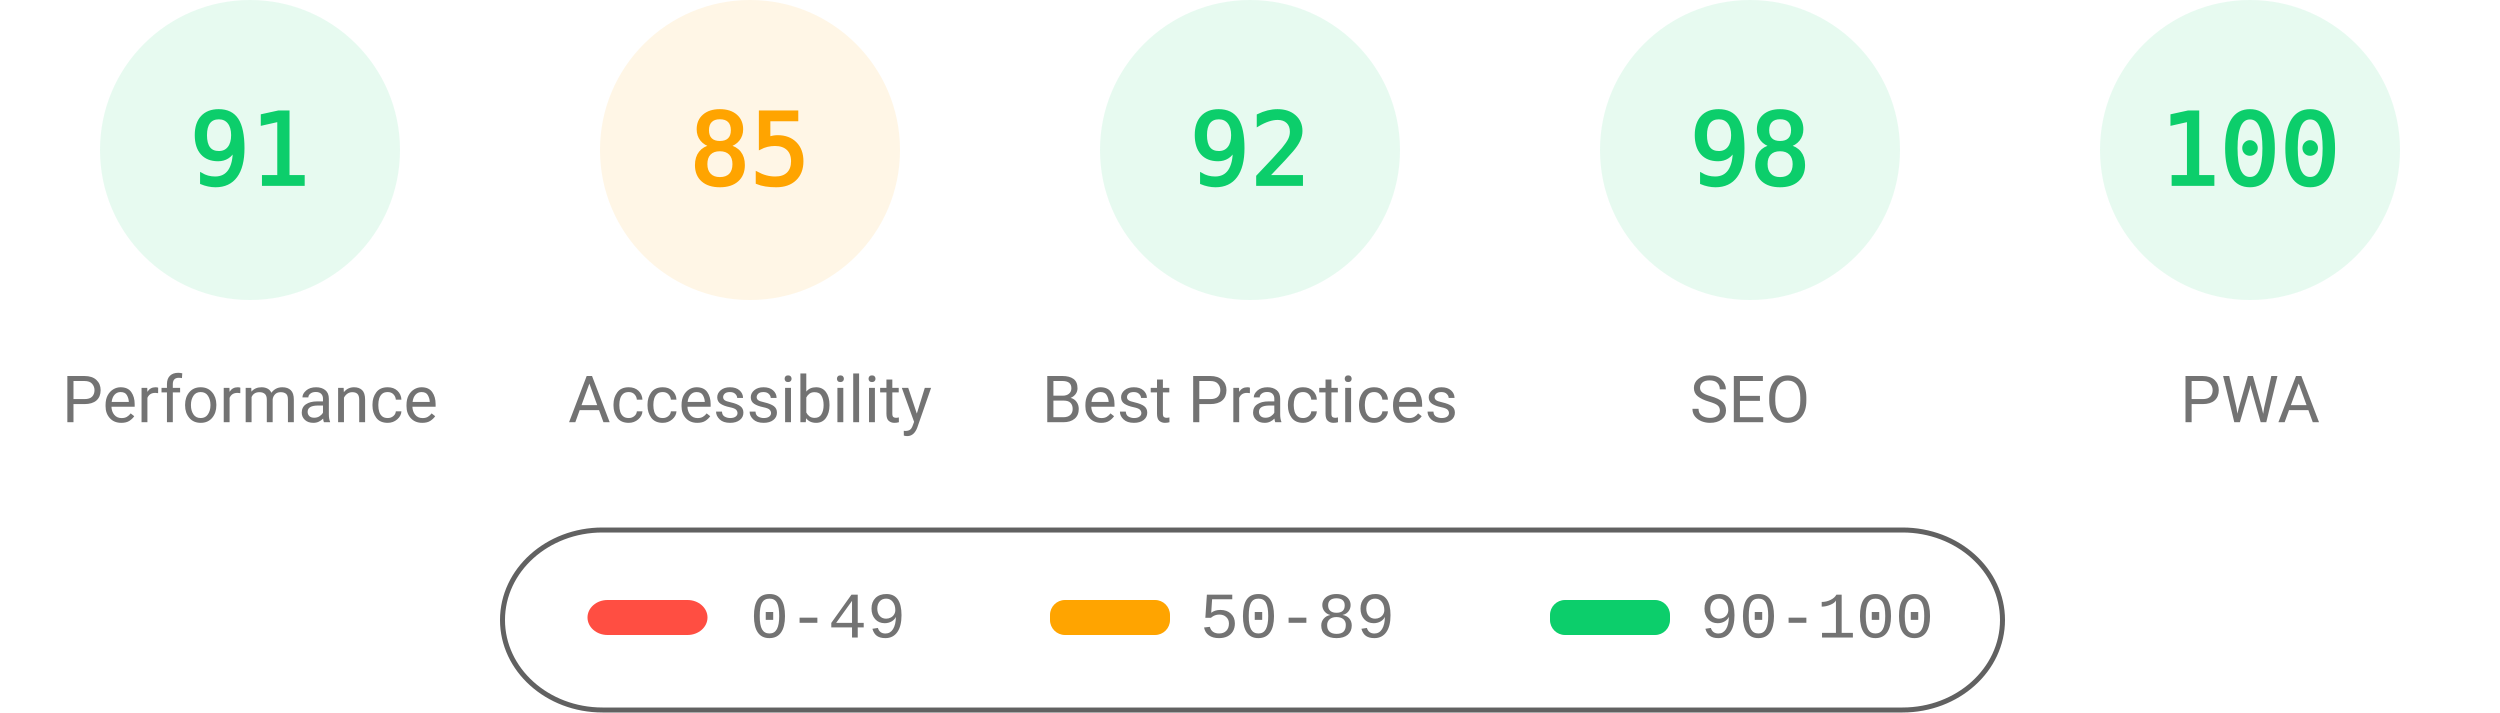
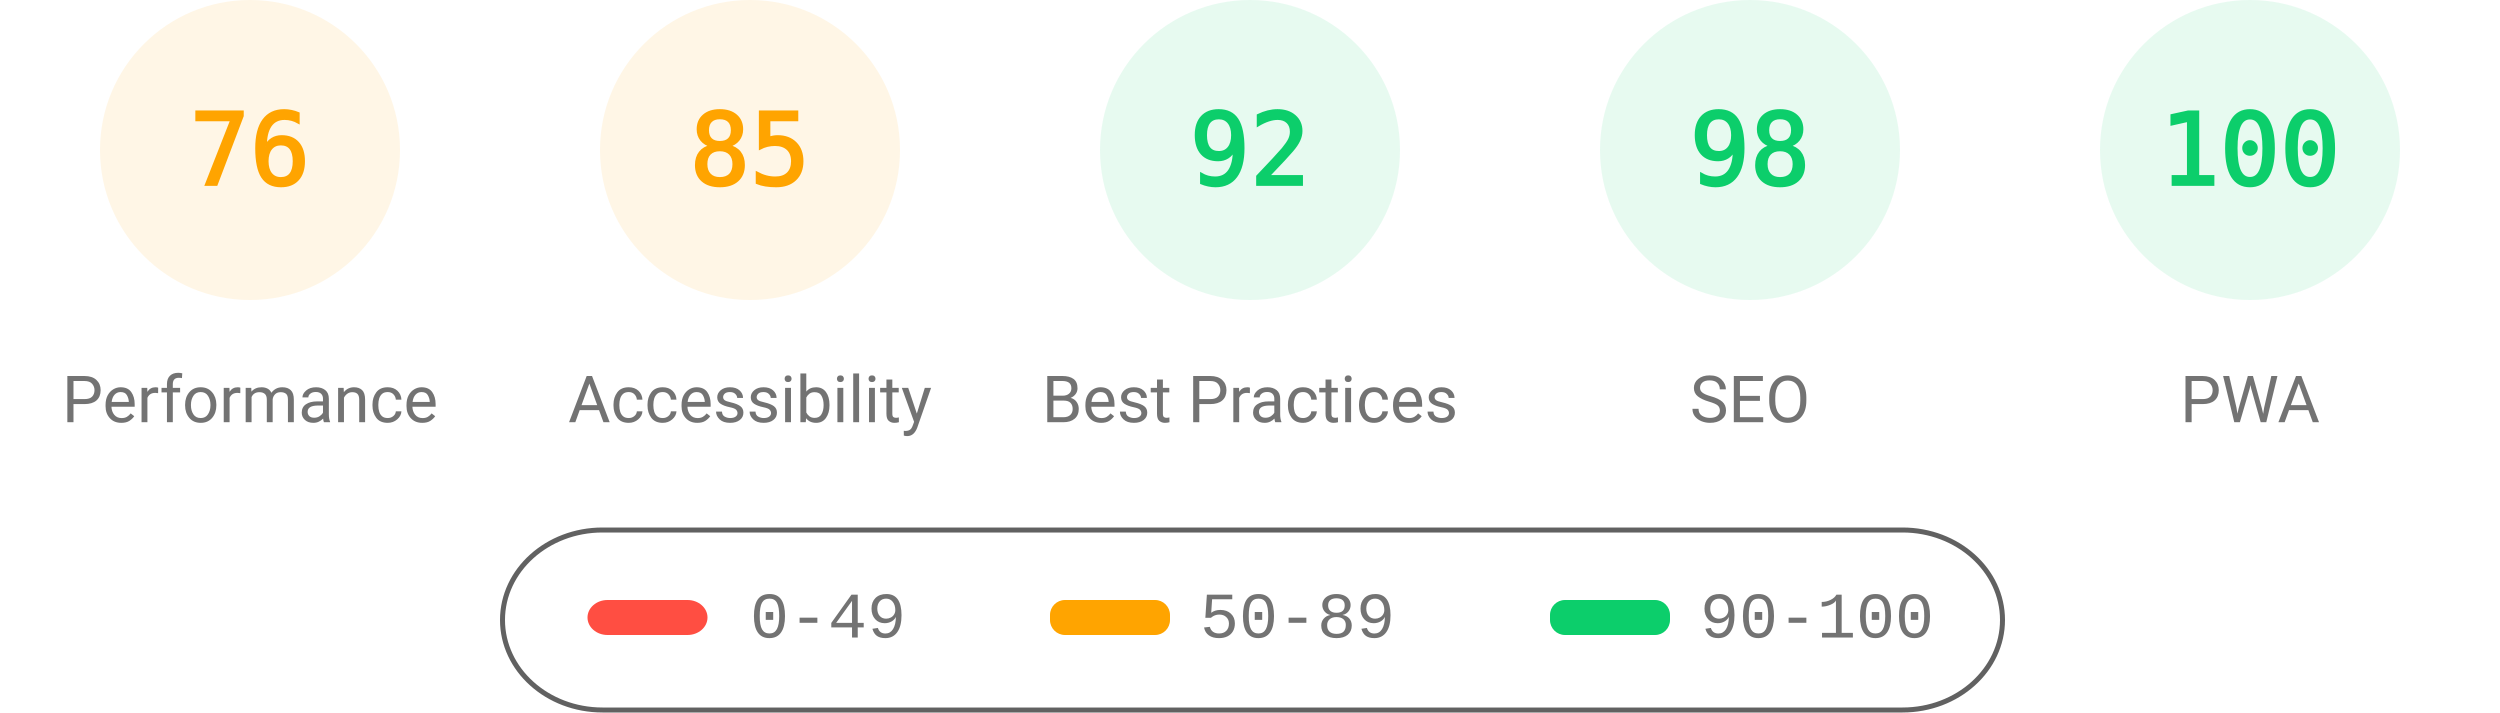
<svg xmlns="http://www.w3.org/2000/svg" class="theme" fill="none" width="1000" height="285">
  <style>
			.gauge-base {
				opacity: 0.1
			}
			.gauge-arc {
				fill: none;
				animation-delay: 250ms;
				stroke-linecap: round;
				transform: rotate(-90deg);
				transform-origin: 100px 60px;
				animation: load-gauge 1s ease forwards
			}
			.guage-text {
				font-size: 40px;
				font-family: monospace;
				text-align: center
			}
			.guage-red {
				color: #ff4e42;
				fill: #ff4e42;
				stroke: #ff4e42
			}
			.guage-orange {
				color: #ffa400;
				fill: #ffa400;
				stroke: #ffa400
			}
			.guage-green {
				color: #0cce6b;
				fill: #0cce6b;
				stroke: #0cce6b
			}
			.theme .guage-undefined {
				color: #5c5c5c;
				fill: #5c5c5c;
				stroke: #5c5c5c
			}
			.guage-title {
				stroke: none;
				font-size: 26px;
				line-height: 26px;
				font-family: Roboto, Halvetica, Arial, sans-serif
			}
			.metric.guage-title {
				font-family: 'Courier New', Courier, monospace
			}
			.theme .guage-title {
				color: #737373;
				fill: #737373
			}
			@keyframes load-gauge {
				from {
					stroke-dasharray: 0 352.858
				}
			}
			.theme
				stroke: #616161
			}
		</style>
-   <svg class="guage-div guage-perf guage-green" viewBox="0 0 200 200" width="200" height="200" x="0" y="0">
+   <svg class="guage-div guage-perf guage-orange" viewBox="0 0 200 200" width="200" height="200" x="0" y="0">
    <circle class="gauge-base" r="56" cx="100" cy="60" stroke-width="8" />
-     <circle class="gauge-arc guage-arc-1" r="56" cx="100" cy="60" stroke-width="8" style="stroke-dasharray: 327.6, 32.4;" />
-     <text class="guage-text" x="100px" y="60px" alignment-baseline="central" dominant-baseline="central" text-anchor="middle">91</text>
+     <circle class="gauge-arc guage-arc-1" r="56" cx="100" cy="60" stroke-width="8" style="stroke-dasharray: 273.6, 86.4;" />
+     <text class="guage-text" x="100px" y="60px" alignment-baseline="central" dominant-baseline="central" text-anchor="middle">76</text>
    <text class="guage-title" x="100px" y="160px" alignment-baseline="central" dominant-baseline="central" text-anchor="middle">Performance</text>
  </svg>
  <svg class="guage-div guage-acc guage-orange" viewBox="0 0 200 200" width="200" height="200" x="200" y="0">
    <circle class="gauge-base" r="56" cx="100" cy="60" stroke-width="8" />
    <circle class="gauge-arc guage-arc-2" r="56" cx="100" cy="60" stroke-width="8" style="stroke-dasharray: 306;" />
    <text class="guage-text" x="100px" y="60px" alignment-baseline="central" dominant-baseline="central" text-anchor="middle">85</text>
    <text class="guage-title" x="100px" y="160px" alignment-baseline="central" dominant-baseline="central" text-anchor="middle">Accessibility</text>
  </svg>
  <svg class="guage-div guage-best guage-green" viewBox="0 0 200 200" width="200" height="200" x="400" y="0">
    <circle class="gauge-base" r="56" cx="100" cy="60" stroke-width="8" />
    <circle class="gauge-arc guage-arc-3" r="56" cx="100" cy="60" stroke-width="8" style="stroke-dasharray: 331.2, 28.8;" />
    <text class="guage-text" x="100px" y="60px" alignment-baseline="central" dominant-baseline="central" text-anchor="middle">92</text>
    <text class="guage-title" x="100px" y="160px" alignment-baseline="central" dominant-baseline="central" text-anchor="middle">Best Practices</text>
  </svg>
  <svg class="guage-div guage-seo guage-green" viewBox="0 0 200 200" width="200" height="200" x="600" y="0">
    <circle class="gauge-base" r="56" cx="100" cy="60" stroke-width="8" />
    <circle class="gauge-arc guage-arc-4" r="56" cx="100" cy="60" stroke-width="8" style="stroke-dasharray: 352.8,7.2;" />
    <text class="guage-text" x="100px" y="60px" alignment-baseline="central" dominant-baseline="central" text-anchor="middle">98</text>
    <text class="guage-title" x="100px" y="160px" alignment-baseline="central" dominant-baseline="central" text-anchor="middle">SEO</text>
  </svg>
  <svg class="guage-div guage-pwa guage-green" viewBox="0 0 200 200" width="200" height="200" x="800" y="0">
    <circle class="gauge-base" r="56" cx="100" cy="60" stroke-width="8" />
    <circle class="gauge-arc guage-arc-4" r="56" cx="100" cy="60" stroke-width="8" style="stroke-dasharray: 360, 0;" />
    <text class="guage-text" x="100px" y="60px" alignment-baseline="central" dominant-baseline="central" text-anchor="middle">100</text>
    <text class="guage-title" x="100px" y="160px" alignment-baseline="central" dominant-baseline="central" text-anchor="middle">PWA</text>
  </svg>
  <svg width="604" height="76" x="200" y="210">
    <g>
      <rect fill="none" id="canvas_background" height="80" width="604" y="-1" x="-1" />
      <g display="none" overflow="visible" y="0" x="0" height="100%" width="100%" id="canvasGrid">
        <rect fill="url(#gridpattern)" stroke-width="0" y="0" x="0" height="100%" width="100%" />
      </g>
    </g>
    <g>
      <rect fill-opacity="0" stroke="#616161" stroke-width="2" rx="40" id="svg_2" height="72" width="600" y="2" x="1" fill="#000000" />
      <rect stroke="#000" rx="8" id="svg_3" height="14" width="48" y="30" x="35" stroke-opacity="null" stroke-width="0" fill="#ff4e42" />
      <rect stroke="#000" rx="6" id="svg_4" height="14" width="48" y="30" x="220" stroke-opacity="null" stroke-width="0" fill="#ffa400" />
      <rect stroke="#000" rx="6" id="svg_5" height="14" width="48" y="30" x="420" stroke-opacity="null" stroke-width="0" fill="#0cce6b" />
      <text xml:space="preserve" text-anchor="start" font-family="'Courier New', Courier, monospace" font-size="26" id="svg_6" y="45" x="100" stroke-opacity="null" stroke-width="0" stroke="#000" fill="#737373">0-49</text>
      <text xml:space="preserve" text-anchor="start" font-family="'Courier New', Courier, monospace" font-size="26" id="svg_7" y="45" x="280" stroke-opacity="null" stroke-width="0" stroke="#000" fill="#737373">50-89</text>
      <text xml:space="preserve" text-anchor="start" font-family="'Courier New', Courier, monospace" font-size="26" id="svg_8" y="45" x="480" stroke-opacity="null" stroke-width="0" stroke="#000" fill="#737373">90-100</text>
    </g>
  </svg>
</svg>
